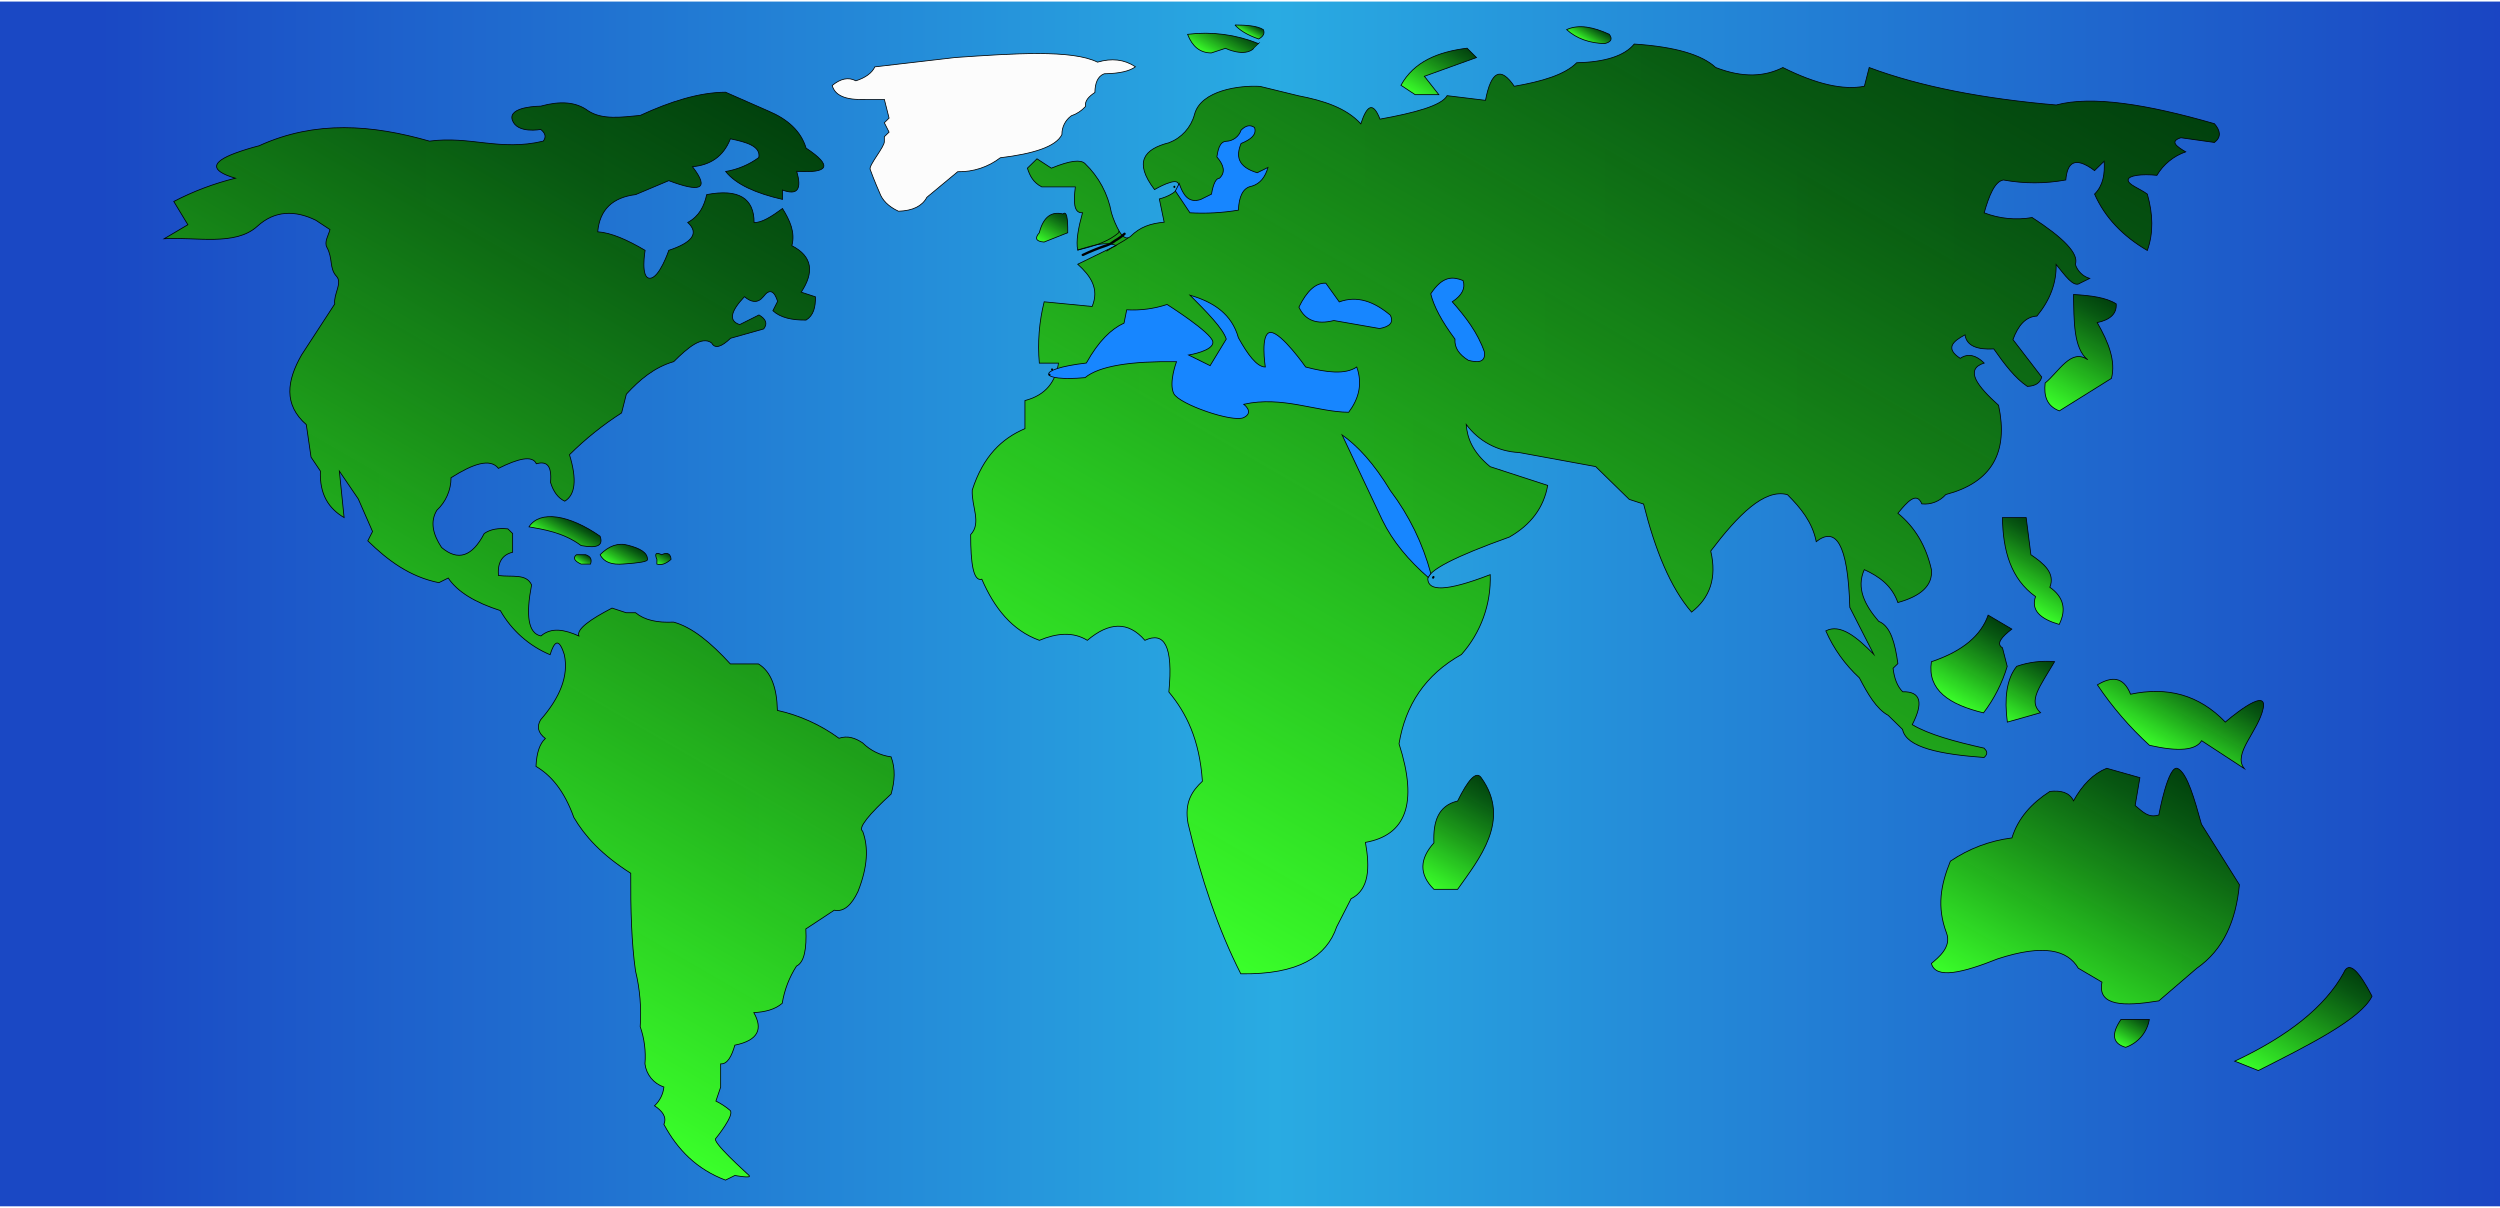
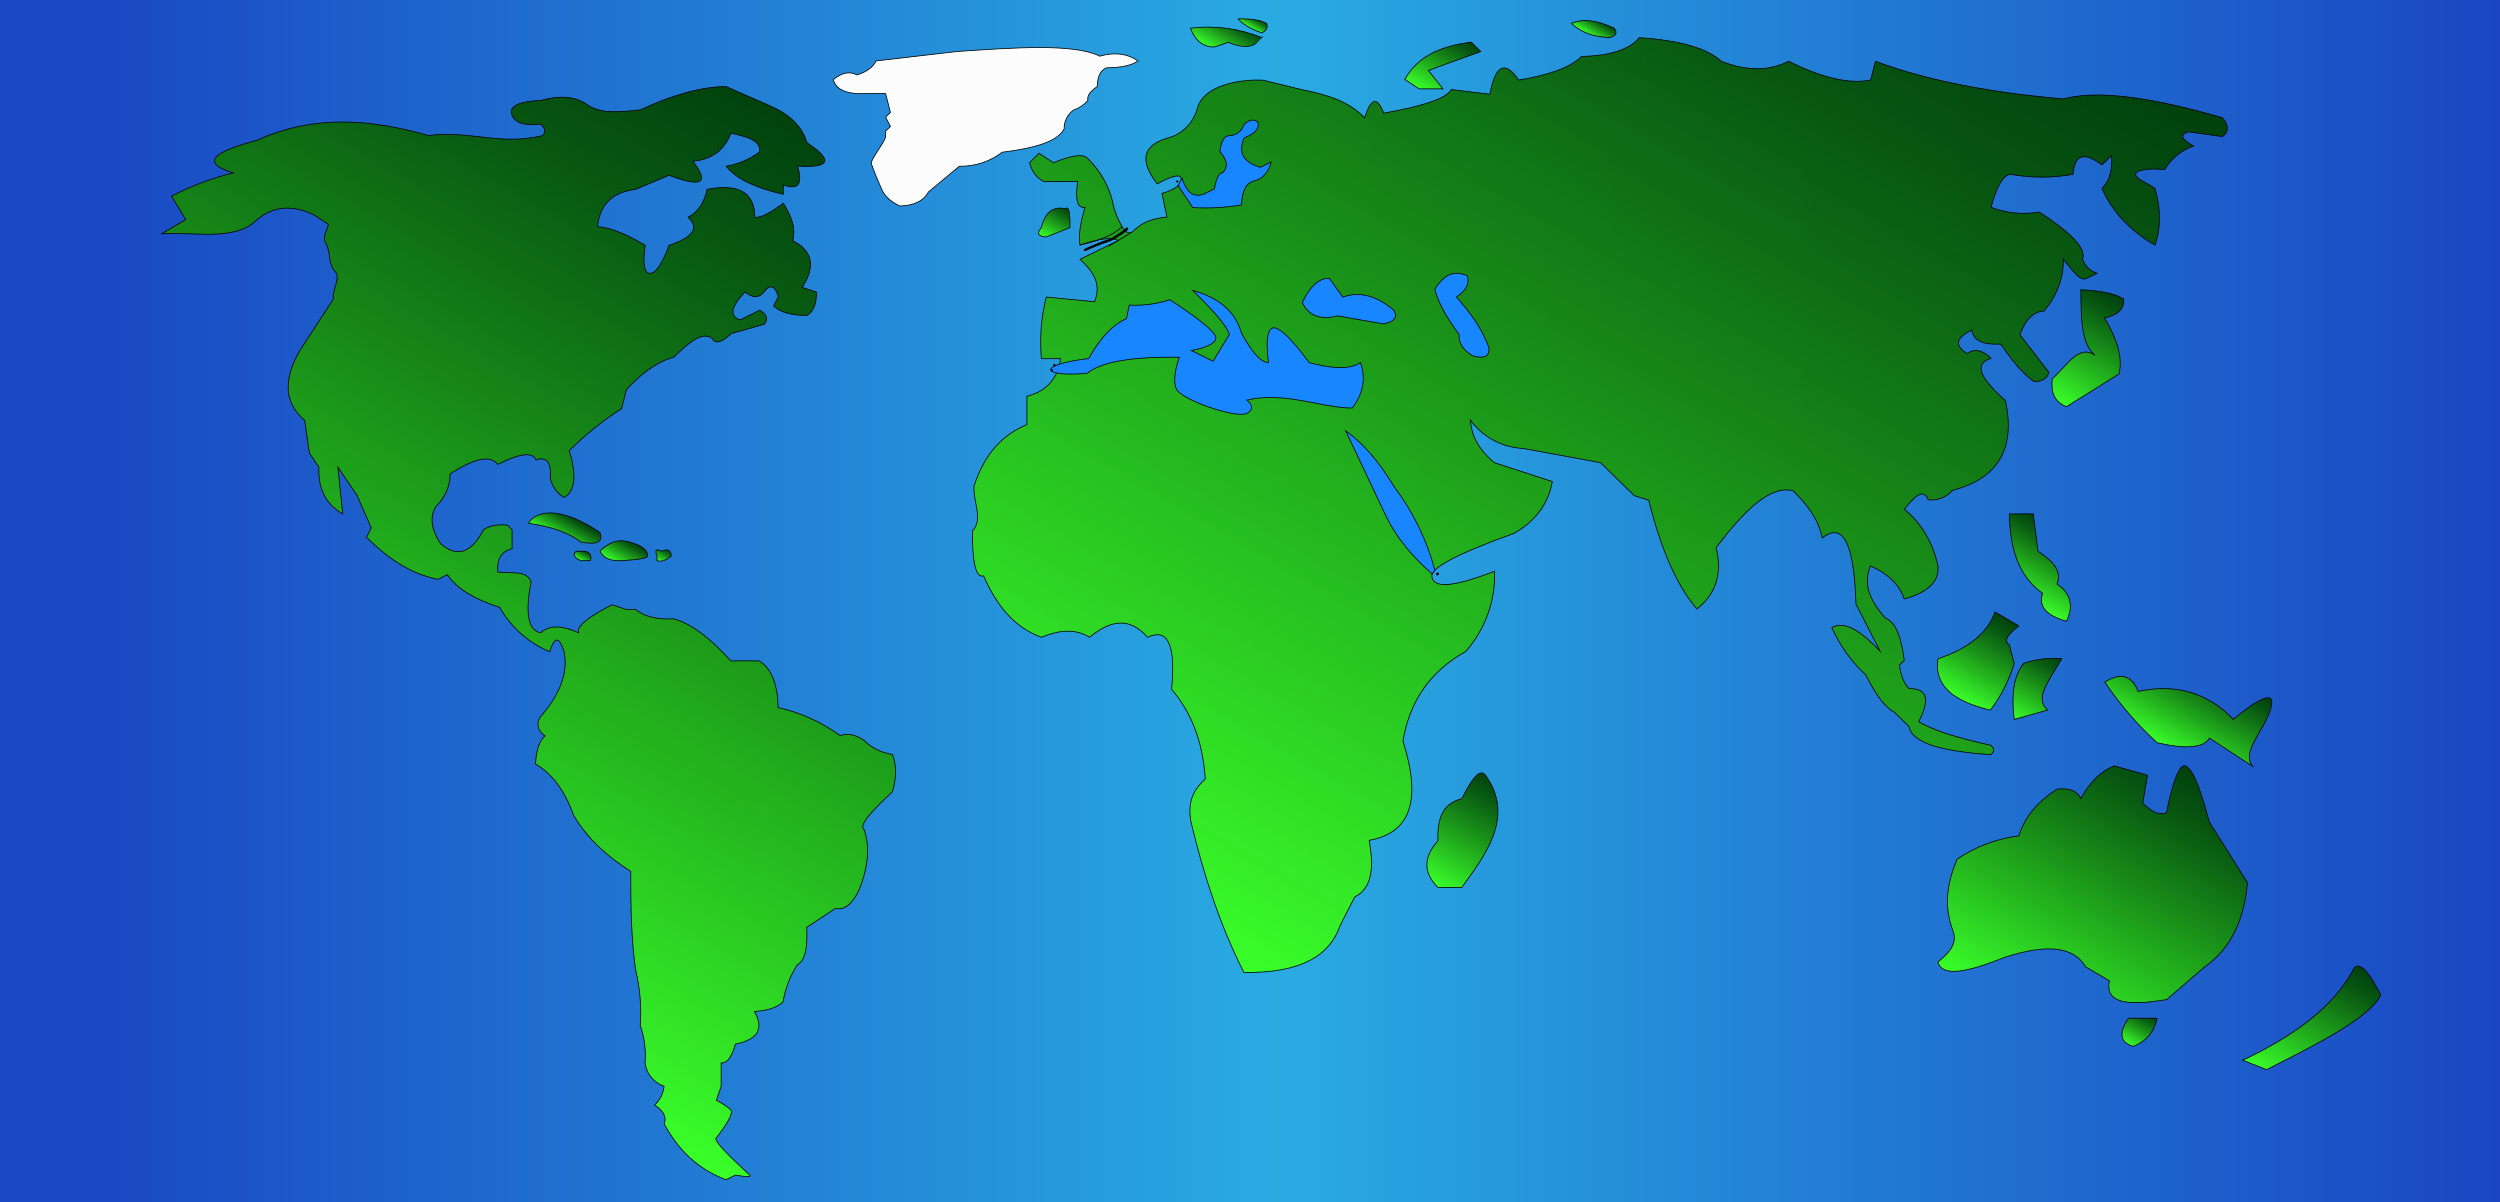
- <svg xmlns="http://www.w3.org/2000/svg" xmlns:xlink="http://www.w3.org/1999/xlink" id="Layer_1" data-name="Layer 1" width="801" height="387" viewBox="0 0 801 387">
+ <svg xmlns="http://www.w3.org/2000/svg" xmlns:xlink="http://www.w3.org/1999/xlink" id="Layer_1" data-name="Layer 1" width="797" height="383" viewBox="0 0 797 383">
  <defs>
-     <linearGradient id="linear-gradient" y1="193.5" x2="801" y2="193.5" gradientUnits="userSpaceOnUse">
+     <linearGradient id="linear-gradient" x1="-1" y1="191.5" x2="800" y2="191.5" gradientTransform="matrix(1, 0, 0, -1, 0, 383)" gradientUnits="userSpaceOnUse">
      <stop offset="0.04" stop-color="#1a48c4" />
      <stop offset="0.51" stop-color="#29abe2" />
      <stop offset="1" stop-color="#1a45c3" />
    </linearGradient>
-     <linearGradient id="linear-gradient-2" x1="100.69" y1="302.48" x2="252.78" y2="39.07" gradientUnits="userSpaceOnUse">
+     <linearGradient id="linear-gradient-2" x1="99.64" y1="82.42" x2="251.78" y2="345.91" gradientTransform="matrix(1, 0, 0, -1, 0, 383)" gradientUnits="userSpaceOnUse">
      <stop offset="0" stop-color="#3aff2a" />
      <stop offset="0.04" stop-color="#37f528" />
      <stop offset="0.52" stop-color="#1a9415" stop-opacity="0.98" />
      <stop offset="0.84" stop-color="#07570a" stop-opacity="0.96" />
      <stop offset="1" stop-color="#003f05" stop-opacity="0.96" />
    </linearGradient>
-     <linearGradient id="linear-gradient-3" x1="179.2" y1="174.41" x2="183.69" y2="166.64" xlink:href="#linear-gradient-2" />
-     <linearGradient id="linear-gradient-4" x1="197.89" y1="181.97" x2="202.23" y2="174.46" xlink:href="#linear-gradient-2" />
-     <linearGradient id="linear-gradient-5" x1="186.03" y1="180.68" x2="187.76" y2="177.67" xlink:href="#linear-gradient-2" />
-     <linearGradient id="linear-gradient-6" x1="211.07" y1="181.06" x2="213.39" y2="177.03" xlink:href="#linear-gradient-2" />
-     <linearGradient id="linear-gradient-7" x1="334.99" y1="78.4" x2="340.91" y2="68.14" xlink:href="#linear-gradient-2" />
-     <linearGradient id="linear-gradient-8" x1="458.07" y1="284.15" x2="477.45" y2="250.58" xlink:href="#linear-gradient-2" />
-     <linearGradient id="linear-gradient-9" x1="624.97" y1="224.36" x2="639.79" y2="198.68" xlink:href="#linear-gradient-2" />
-     <linearGradient id="linear-gradient-10" x1="646.85" y1="326.23" x2="694.23" y2="244.18" xlink:href="#linear-gradient-2" />
-     <linearGradient id="linear-gradient-11" x1="679.63" y1="335.03" x2="685.52" y2="324.82" xlink:href="#linear-gradient-2" />
-     <linearGradient id="linear-gradient-12" x1="727.98" y1="346.96" x2="750.29" y2="308.32" xlink:href="#linear-gradient-2" />
-     <linearGradient id="linear-gradient-13" x1="691.2" y1="240.25" x2="706.35" y2="214.01" xlink:href="#linear-gradient-2" />
-     <linearGradient id="linear-gradient-14" x1="643.66" y1="231.66" x2="655.84" y2="210.57" xlink:href="#linear-gradient-2" />
-     <linearGradient id="linear-gradient-15" x1="645.23" y1="192.43" x2="657.74" y2="170.76" xlink:href="#linear-gradient-2" />
-     <linearGradient id="linear-gradient-16" x1="657.41" y1="130.33" x2="676.85" y2="96.65" xlink:href="#linear-gradient-2" />
-     <linearGradient id="linear-gradient-17" x1="455.83" y1="31.76" x2="466.45" y2="13.36" xlink:href="#linear-gradient-2" />
-     <linearGradient id="linear-gradient-18" x1="507.79" y1="13.28" x2="510.74" y2="8.17" xlink:href="#linear-gradient-2" />
-     <linearGradient id="linear-gradient-19" x1="388.53" y1="18.41" x2="394.4" y2="8.25" xlink:href="#linear-gradient-2" />
-     <linearGradient id="linear-gradient-20" x1="399.49" y1="10.86" x2="401.41" y2="7.54" xlink:href="#linear-gradient-2" />
-     <linearGradient id="linear-gradient-21" x1="390.42" y1="307.88" x2="586.35" y2="-31.48" xlink:href="#linear-gradient-2" />
+     <linearGradient id="linear-gradient-3" x1="178.21" y1="210.59" x2="182.7" y2="218.35" xlink:href="#linear-gradient-2" />
+     <linearGradient id="linear-gradient-4" x1="196.88" y1="203.04" x2="201.22" y2="210.55" xlink:href="#linear-gradient-2" />
+     <linearGradient id="linear-gradient-5" x1="185.02" y1="204.32" x2="186.75" y2="207.33" xlink:href="#linear-gradient-2" />
+     <linearGradient id="linear-gradient-6" x1="210.06" y1="203.95" x2="212.38" y2="207.98" xlink:href="#linear-gradient-2" />
+     <linearGradient id="linear-gradient-7" x1="334.01" y1="306.59" x2="339.93" y2="316.85" xlink:href="#linear-gradient-2" />
+     <linearGradient id="linear-gradient-8" x1="457.07" y1="100.85" x2="476.45" y2="134.42" xlink:href="#linear-gradient-2" />
+     <linearGradient id="linear-gradient-9" x1="623.99" y1="160.63" x2="638.82" y2="186.33" xlink:href="#linear-gradient-2" />
+     <linearGradient id="linear-gradient-10" x1="645.86" y1="58.83" x2="693.21" y2="140.83" xlink:href="#linear-gradient-2" />
+     <linearGradient id="linear-gradient-11" x1="678.64" y1="49.97" x2="684.52" y2="60.17" xlink:href="#linear-gradient-2" />
+     <linearGradient id="linear-gradient-12" x1="727" y1="38.07" x2="749.29" y2="76.68" xlink:href="#linear-gradient-2" />
+     <linearGradient id="linear-gradient-13" x1="690.24" y1="144.73" x2="705.39" y2="170.97" xlink:href="#linear-gradient-2" />
+     <linearGradient id="linear-gradient-14" x1="642.68" y1="153.33" x2="654.85" y2="174.41" xlink:href="#linear-gradient-2" />
+     <linearGradient id="linear-gradient-15" x1="644.2" y1="192.56" x2="656.72" y2="214.24" xlink:href="#linear-gradient-2" />
+     <linearGradient id="linear-gradient-16" x1="656.42" y1="254.66" x2="675.86" y2="288.34" xlink:href="#linear-gradient-2" />
+     <linearGradient id="linear-gradient-17" x1="454.83" y1="353.24" x2="465.45" y2="371.64" xlink:href="#linear-gradient-2" />
+     <linearGradient id="linear-gradient-18" x1="506.79" y1="371.72" x2="509.74" y2="376.83" xlink:href="#linear-gradient-2" />
+     <linearGradient id="linear-gradient-19" x1="387.55" y1="366.58" x2="393.42" y2="376.74" xlink:href="#linear-gradient-2" />
+     <linearGradient id="linear-gradient-20" x1="398.49" y1="374.14" x2="400.41" y2="377.46" xlink:href="#linear-gradient-2" />
+     <linearGradient id="linear-gradient-21" x1="389.41" y1="77.11" x2="585.34" y2="416.47" xlink:href="#linear-gradient-2" />
  </defs>
-   <rect y="0.5" width="801" height="386" fill="url(#linear-gradient)" />
-   <path d="M174.05,45.22c-13.86,3.32-23.33-1.76-36.44,0C119.35,40,101.12,38.43,83,46.71a80,80,0,0,0-7.73,2.39c-7.39,2.79-8.33,5.48.14,8a89.22,89.22,0,0,0-19.73,7.45L60.19,72,52.6,76.49c10.17-.62,22.8,2.45,29.86-4,5.62-5.15,12.13-5.14,18.72-1.93l4.55,3c-.53,1.92-1.9,4-1,5.67,2,3.61.71,6.72,3.08,9.29,2,2.17-1,5.7-.56,8.87L96.63,113.71c-4.72,8.25-5.82,15.94,1.51,22.34l1.52,10.42,3,4.47c-.31,7.41,2.64,12,7.59,14.89l-1.52-14.89,6.07,8.93,4.56,10.42-1.52,3c6.36,6.21,13.37,11.5,22.77,13.4l3-1.49c2.95,4.43,8.64,7.86,16.7,10.43a33,33,0,0,0,15.94,14.14c1.33-4.22,2.77-5.71,4.56,0,1.46,6.81-1.43,13.77-7.59,20.85-1.25,2.1-.94,4.1,1.51,6-1.77,1.59-2.8,4.54-3,8.93,4.77,2.83,9,7.65,12.14,16.38,3.52,6,8.91,11.95,18.22,17.87-.07,11.54.25,22.33,1.52,31.27a58.28,58.28,0,0,1,1.51,17.87,28.8,28.8,0,0,1,1.52,11.91,9,9,0,0,0,6.07,7.44,9.56,9.56,0,0,1-3,6c2.5,1.69,4,3.58,3,5.95,4.35,8.14,10.58,14.43,19.74,17.87l3-1.49s5.62,1.06,4.56,0-12.28-11-10.63-11.91c0,0,6.07-7.45,4.56-8.93a21.92,21.92,0,0,0-4.56-3l1.52-4.47v-7.44c2.17.12,3.52-2.41,4.55-6,7.61-1.55,9-5.23,6.08-10.42,3.63-.21,6.81-1,9.1-3a31.2,31.2,0,0,1,4.56-11.91c2.51-1.19,3.31-5.56,3-11.91l9.1-6c3.13.65,5.57-1.72,7.59-5.95,3.19-8,3.4-14.25,1.52-19.36-1.61-1,2-5.37,9.11-11.91,1.2-4.14,1.42-8.14,0-11.91a15.92,15.92,0,0,1-9.11-4.47c-2.33-1.56-4.79-2.43-7.59-1.49a52.71,52.71,0,0,0-19.73-8.93c-.17-7.24-2-12.42-6.08-14.89H234c-6.18-6.76-12.28-11.84-18.22-13.4-5.08.25-9.25-.59-12.14-3h-3l-4.55-1.49c-6.94,3.6-11.42,6.75-10.63,8.93-4.5-2-8.74-2.9-12.14,0-4.15-.82-4.87-6.72-3-16.37-1.7-3.72-6.32-2.41-10.63-3-.31-4,1.08-6.62,4.56-7.45v-6l-1.52-1.49c-2.94-.29-5.55.06-7.59,1.49-3.86,7.42-8.41,8.94-13.66,4.47-2.77-4.2-3.74-8.22-1.52-11.92a14.22,14.22,0,0,0,4.55-10.42c6.95-4.42,12.55-6.38,15.18-3,6.2-3.08,10.87-4.33,12.15-1.49,3-.8,5.07.09,4.55,6,.93,3,2.42,5,4.56,6,3.32-2,4-6.76,1.51-14.89a101.46,101.46,0,0,1,16.7-13.4l1.52-6c4.25-4.6,8.92-8.6,15.18-10.42,4.56-4.52,9-8.29,12.14-6,1.06,2,3.15,1.31,6.08-1.49l10.62-3c1.34-1.74.64-3.21-1.52-4.47L237,104c-3.51-1.14-3.08-4.09,1.52-8.94,2.12,1.76,4.17,2.29,6.07,0,2-2.71,3.49-1.85,4.56,1.49l-1.52,3c2.41,2.25,6.13,3.05,10.63,3,2.42-1.46,3.07-4.2,3-7.45l-4.55-1.49c4.16-6.31,3.72-11.43-3-14.89,1.15-4.3-.66-8.15-3-11.91-3.41,2.5-6.69,4.64-9.1,4.47,0-7.71-4.89-10.9-15.18-8.93-.81,3.65-2.35,6.9-6.08,8.93,3.76,3.47,1.44,6.43-6.07,8.93,0,0-3,8.94-6.07,8.94s-1.52-8.94-1.52-8.94c-5.62-3.32-10.82-5.64-15.18-5.95.65-7.16,4.82-11,12.15-11.91l10.62-4.47c9.62,3.65,13.46,3.12,7.59-4.47,5.62-.51,9.89-3.15,12.15-8.93,5.16,1.06,9.77,2.37,9.1,6a25.16,25.16,0,0,1-10.62,4.47c3.31,4.16,9.74,7,18.21,8.94v-3c5,1.86,6.18-.45,4.56-6,10.24.65,11.67-1.69,3-7.44-1.62-5.41-5.86-9.27-12.15-11.91l-13.66-6c-8.36.06-17.58,2.92-27.33,7.44-6,.57-12.15,1.49-16.69-1.48-3.89-2.91-9-3.22-15.18-1.49,0,0-10.63,0-9.11,4.46s9.11,3,9.11,3C174.77,42.69,175.06,43.93,174.05,45.22Z" stroke="#000" stroke-miterlimit="10" stroke-width="0.25" fill="url(#linear-gradient-2)" />
-   <path d="M169.49,168.8c3.46-5.4,12.84-3.91,22.77,3q1.69,4.47-6.07,3C180.46,170.53,173.91,169.61,169.49,168.8Z" stroke="#000" stroke-miterlimit="10" stroke-width="0.25" fill="url(#linear-gradient-3)" />
-   <path d="M192.26,177.74c2.78-2.81,5.79-4,9.11-3,3.57.93,6.09,2.24,6.07,4.47.29.71-2.7,1.17-7.59,1.49-3.75.35-6.38-.54-7.59-3" stroke="#000" stroke-miterlimit="10" stroke-width="0.25" fill="url(#linear-gradient-4)" />
-   <path d="M184.67,177.74h3c1.7.58,2,1.64,1.52,3h-3q-3.28-1.5-1.52-3" stroke="#000" stroke-miterlimit="10" stroke-width="0.25" fill="url(#linear-gradient-5)" />
-   <path d="M210.48,179.23s-1.52-3,1.52-1.49c3-1.49,3,1.49,3,1.49-1.6,1.38-3.12,2-4.55,1.49Z" stroke="#000" stroke-miterlimit="10" stroke-width="0.25" fill="url(#linear-gradient-6)" />
-   <path d="M363.8,21.4c-3.59-2.42-7.67-2.81-12.15-1.49-8.26-4.08-26.92-2.77-45.54-1.49l-25.8,3c-1,2.06-3.09,3.5-6.08,4.47-2.46-1.31-5-.63-7.59,1.49.81,3.06,4,4.77,10.63,4.46h6.07l1.52,6-1.52,1.49,1.52,3-1.52,1.48v1.49c.19,1.59-5,7.62-4.55,8.94,1.28,3.58,3,7.44,3,7.44.86,2.4,2.75,4.44,6.08,6,4.53-.15,7.6-1.61,9.1-4.47l9.87-8.19a21.65,21.65,0,0,0,13.66-4.47c10.5-1.27,17.84-3.52,19.74-7.44a7.26,7.26,0,0,1,3-6,10.8,10.8,0,0,0,4.56-3c-.3-1.82,1.09-3.22,3-4.47.06-3,.88-5.22,3-6C358.82,23.56,362,22.75,363.8,21.4Z" fill="#fcfcfc" stroke="#000" stroke-miterlimit="10" stroke-width="0.25" />
-   <path d="M340.58,68.56c-3.51-.85-6.21.66-7.59,6-1.44,1.68-1.24,2.78,1.52,3l7.59-3C342.17,69.74,341.72,67.5,340.58,68.56Z" stroke="#000" stroke-miterlimit="10" stroke-width="0.25" fill="url(#linear-gradient-7)" />
-   <path d="M474.61,249.21c9.69,13.53-.75,26.06-7.59,35.73h-7.59c-4.86-4.81-4.58-9.78,0-14.89-.3-6.77,1.36-11.95,7.59-13.4C470.27,250.05,472.94,246.76,474.61,249.21Z" stroke="#000" stroke-miterlimit="10" stroke-width="0.25" fill="url(#linear-gradient-8)" />
-   <path d="M637,197.09l7.59,4.47c-3.2,2.49-5.18,4.69-3,6l1.52,5.95a46.67,46.67,0,0,1-7.59,14.89c-11-2.64-18.06-7.32-16.7-16.38C629.11,208.56,634.77,203.45,637,197.09Z" stroke="#000" stroke-miterlimit="10" stroke-width="0.25" fill="url(#linear-gradient-9)" />
-   <path d="M691.69,261.12s3-16.38,6.07-14.89,5.4,10,7.59,17.87l12.15,19.35c-1.08,11.4-5,20.78-13.67,26.8l-12.14,10.43c-11.17,1.83-19.78,1.74-18.22-6l-7.59-4.47c-3.46-5.89-11.13-7.78-25.8-3-11.05,4.41-19.9,6.65-21.26,1.48,2.13-1.83,6.57-5.19,4.84-9.77-3.15-8.37-1.86-15.34,1.24-23a45.06,45.06,0,0,1,19.73-7.45c1.91-6.24,6.19-11.07,12.14-14.89,3.42-.38,6.22.2,7.59,3,2.85-5.16,6.36-8.71,10.63-10.42l10.63,3-1.52,8.93C686.63,260.16,688.33,262.16,691.69,261.12Z" stroke="#000" stroke-miterlimit="10" stroke-width="0.25" fill="url(#linear-gradient-10)" />
-   <path d="M679.55,326.63h9.1a11.5,11.5,0,0,1-7.59,8.94Q674.75,333.74,679.55,326.63Z" stroke="#000" stroke-miterlimit="10" stroke-width="0.25" fill="url(#linear-gradient-11)" />
-   <path d="M750.89,311.74c1.69-4.11,4.92-.67,9.11,7.45-3.57,7.32-20.13,15.58-36.43,23.82L716,340C733,332,744.88,322.68,750.89,311.74Z" stroke="#000" stroke-miterlimit="10" stroke-width="0.25" fill="url(#linear-gradient-12)" />
-   <path d="M672,219.43c4.47-2.67,8.31-2.86,10.63,3,11.67-2.48,21.91.1,30.36,8.93,0,0,13.66-11.91,12.15-4.47s-9.92,14.52-6.08,19.36l-13.66-8.93c-1.84,3.06-7.31,3.62-16.7,1.48A106.64,106.64,0,0,1,672,219.43Z" stroke="#000" stroke-miterlimit="10" stroke-width="0.25" fill="url(#linear-gradient-13)" />
-   <path d="M658.29,212a28.74,28.74,0,0,0-12.14,1.49c-3.26,4.08-4,10.23-3,17.87l10.63-3C649.69,224.56,653.5,220.16,658.29,212Z" stroke="#000" stroke-miterlimit="10" stroke-width="0.25" fill="url(#linear-gradient-14)" />
-   <path d="M641.59,165.83h7.59l1.52,11.91c4.25,2.87,7.84,5.92,6.07,10.42q6.59,4.64,3,11.91c-6-1.74-9.12-4.51-7.59-8.93C644.36,185.55,641.72,176.52,641.59,165.83Z" stroke="#000" stroke-miterlimit="10" stroke-width="0.25" fill="url(#linear-gradient-15)" />
-   <path d="M664.36,94.36c5.42.31,10.44.93,13.67,3q.33,4.62-6.08,6c3.61,6.27,6,12.36,4.56,17.87l-16.7,10.42c-4.09-1.58-5-4.86-4.55-8.93,4.41-3.6,8.31-11.25,13.66-7.45C664.33,111.65,664.51,102.82,664.36,94.36Z" stroke="#000" stroke-miterlimit="10" stroke-width="0.25" fill="url(#linear-gradient-16)" />
-   <path d="M470.06,15.44l3,3-16.69,6L461,30.33h-7.59l-4.55-3C453,19.75,460.77,16.6,470.06,15.44Z" stroke="#000" stroke-miterlimit="10" stroke-width="0.25" fill="url(#linear-gradient-17)" />
-   <path d="M501.94,9.49c3.88-1.79,8.57-.84,13.66,1.49,1.22,1.6.5,2.52-1.52,3C509.25,13.8,505.15,12.39,501.94,9.49Z" stroke="#000" stroke-miterlimit="10" stroke-width="0.25" fill="url(#linear-gradient-18)" />
-   <path d="M380.5,11a45.38,45.38,0,0,1,22.77,3s1.51-1.49-1.52,1.48-9.11,0-9.11,0l-4.55,1.49Q382.77,16.93,380.5,11Z" stroke="#000" stroke-miterlimit="10" stroke-width="0.25" fill="url(#linear-gradient-19)" />
-   <path d="M395.68,8c3.57.05,7,.2,9.1,1.49.51,1.16.05,2.16-1.51,3-3.9-1.36-6.12-2.88-7.59-4.47" stroke="#000" stroke-miterlimit="10" stroke-width="0.25" fill="url(#linear-gradient-20)" />
+   <rect x="-1" y="-1.5" width="801" height="386" fill="url(#linear-gradient)" />
+   <path d="M173.05,43.22c-13.86,3.32-23.33-1.76-36.44,0C118.35,38,100.12,36.43,82,44.71a79.41,79.41,0,0,0-7.73,2.39c-7.39,2.79-8.33,5.48.14,8a89.21,89.21,0,0,0-19.73,7.45L59.19,70,51.6,74.49c10.17-.62,22.8,2.45,29.86-4,5.62-5.15,12.13-5.14,18.72-1.93l4.55,3c-.53,1.92-1.9,4-1,5.67,2,3.61.71,6.72,3.08,9.29,2,2.17-1,5.7-.56,8.87L95.63,111.71c-4.72,8.25-5.82,15.94,1.51,22.34l1.52,10.42,3,4.47c-.31,7.41,2.64,12,7.59,14.89l-1.52-14.89,6.07,8.93,4.56,10.42-1.52,3c6.36,6.21,13.37,11.5,22.77,13.4l3-1.49c2.95,4.43,8.64,7.86,16.7,10.43a33,33,0,0,0,15.94,14.14c1.33-4.22,2.77-5.71,4.56,0,1.46,6.81-1.43,13.77-7.59,20.85-1.25,2.1-.94,4.1,1.51,6-1.77,1.59-2.8,4.54-3,8.93,4.77,2.83,9,7.65,12.14,16.38,3.52,6,8.91,11.95,18.22,17.87-.07,11.54.25,22.33,1.52,31.27a58.39,58.39,0,0,1,1.51,17.87,28.7,28.7,0,0,1,1.52,11.91,9,9,0,0,0,6.07,7.44,9.54,9.54,0,0,1-3,6c2.5,1.69,4,3.58,3,5.95,4.35,8.14,10.58,14.43,19.74,17.87l3-1.49s5.62,1.06,4.56,0-12.28-11-10.63-11.91c0,0,6.07-7.45,4.56-8.93a21.92,21.92,0,0,0-4.56-3l1.52-4.47v-7.44c2.17.12,3.52-2.41,4.55-6,7.61-1.55,9-5.23,6.08-10.42,3.63-.21,6.81-1,9.1-3a31.19,31.19,0,0,1,4.56-11.91c2.51-1.19,3.31-5.56,3-11.91l9.1-6c3.13.65,5.57-1.72,7.59-5.95,3.19-8,3.4-14.25,1.52-19.36-1.61-1,2-5.37,9.11-11.91,1.2-4.14,1.42-8.14,0-11.91A16,16,0,0,1,275.4,236c-2.33-1.56-4.79-2.43-7.59-1.49a52.77,52.77,0,0,0-19.73-8.93c-.17-7.24-2-12.42-6.08-14.89h-9c-6.18-6.76-12.28-11.84-18.22-13.4-5.08.25-9.25-.59-12.14-3h-3l-4.55-1.49c-6.94,3.6-11.42,6.75-10.63,8.93-4.5-2-8.74-2.9-12.14,0-4.15-.82-4.87-6.72-3-16.37-1.7-3.72-6.32-2.41-10.63-3-.31-4,1.08-6.62,4.56-7.45v-6l-1.52-1.49c-2.94-.29-5.55.06-7.59,1.49-3.86,7.42-8.41,8.94-13.66,4.47-2.77-4.2-3.74-8.22-1.52-11.92a14.22,14.22,0,0,0,4.55-10.42c7-4.42,12.55-6.38,15.18-3,6.2-3.08,10.87-4.33,12.15-1.49,3-.8,5.07.09,4.55,6,.93,3,2.42,5,4.56,6,3.32-2,4-6.76,1.51-14.89a102.1,102.1,0,0,1,16.7-13.4l1.52-6c4.25-4.6,8.92-8.6,15.18-10.42,4.56-4.52,9-8.29,12.14-6,1.06,2,3.15,1.31,6.08-1.49l10.62-3c1.34-1.74.64-3.21-1.52-4.47L236,102c-3.51-1.14-3.08-4.09,1.52-8.94,2.12,1.76,4.17,2.29,6.07,0,2-2.71,3.49-1.85,4.56,1.49l-1.52,3c2.41,2.25,6.13,3,10.63,3,2.42-1.46,3.07-4.2,3-7.45l-4.55-1.49c4.16-6.31,3.72-11.43-3-14.89,1.15-4.3-.66-8.15-3-11.91-3.41,2.5-6.69,4.64-9.1,4.47,0-7.71-4.89-10.9-15.18-8.93-.81,3.65-2.35,6.9-6.08,8.93,3.76,3.47,1.44,6.43-6.07,8.93,0,0-3,8.94-6.07,8.94s-1.52-8.94-1.52-8.94c-5.62-3.32-10.82-5.64-15.18-5.95.65-7.16,4.82-11,12.15-11.91l10.62-4.47c9.62,3.65,13.46,3.12,7.59-4.47,5.62-.51,9.89-3.15,12.15-8.93,5.16,1.06,9.77,2.37,9.1,6A25.21,25.21,0,0,1,231.5,53c3.31,4.16,9.74,7,18.21,8.94v-3c5,1.86,6.18-.45,4.56-6,10.24.65,11.67-1.69,3-7.44-1.62-5.41-5.86-9.27-12.15-11.91l-13.66-6c-8.36.06-17.58,2.92-27.33,7.44-6,.57-12.15,1.49-16.69-1.48-3.89-2.91-9-3.22-15.18-1.49,0,0-10.63,0-9.11,4.46s9.11,3,9.11,3C173.77,40.69,174.06,41.93,173.05,43.22Z" stroke="#000" stroke-miterlimit="10" stroke-width="0.25" fill="url(#linear-gradient-2)" />
+   <path d="M168.49,166.8c3.46-5.4,12.84-3.91,22.77,3q1.69,4.47-6.07,3C179.46,168.53,172.91,167.61,168.49,166.8Z" stroke="#000" stroke-miterlimit="10" stroke-width="0.25" fill="url(#linear-gradient-3)" />
+   <path d="M191.26,175.74c2.78-2.81,5.79-4,9.11-3,3.57.93,6.09,2.24,6.07,4.47.29.71-2.7,1.17-7.59,1.49-3.75.35-6.38-.54-7.59-3" stroke="#000" stroke-miterlimit="10" stroke-width="0.25" fill="url(#linear-gradient-4)" />
+   <path d="M183.67,175.74h3c1.7.58,2,1.64,1.52,3h-3c-2.19-1-2.69-2-1.52-3" stroke="#000" stroke-miterlimit="10" stroke-width="0.25" fill="url(#linear-gradient-5)" />
+   <path d="M209.48,177.23s-1.52-3,1.52-1.49c3-1.49,3,1.49,3,1.49-1.6,1.38-3.12,2-4.55,1.49Z" stroke="#000" stroke-miterlimit="10" stroke-width="0.25" fill="url(#linear-gradient-6)" />
+   <path d="M362.8,19.4c-3.59-2.42-7.67-2.81-12.15-1.49-8.26-4.08-26.92-2.77-45.54-1.49l-25.8,3c-1,2.06-3.09,3.5-6.08,4.47-2.46-1.31-5-.63-7.59,1.49.81,3.06,4,4.77,10.63,4.46h6.07l1.52,6-1.52,1.49,1.52,3-1.52,1.48V43.3c.19,1.59-5,7.62-4.55,8.94,1.28,3.58,3,7.44,3,7.44.86,2.4,2.75,4.44,6.08,6,4.53-.15,7.6-1.61,9.1-4.47L305.84,53a21.65,21.65,0,0,0,13.66-4.47c10.5-1.27,17.84-3.52,19.74-7.44a7.26,7.26,0,0,1,3-6,10.83,10.83,0,0,0,4.56-3c-.3-1.82,1.09-3.22,3-4.47.06-3,.88-5.22,3-6C357.82,21.56,361,20.75,362.8,19.4Z" fill="#fcfcfc" stroke="#000" stroke-miterlimit="10" stroke-width="0.25" />
+   <path d="M339.58,66.56c-3.51-.85-6.21.66-7.59,6-1.44,1.68-1.24,2.78,1.52,3l7.59-3C341.17,67.74,340.72,65.5,339.58,66.56Z" stroke="#000" stroke-miterlimit="10" stroke-width="0.25" fill="url(#linear-gradient-7)" />
+   <path d="M473.61,247.21c9.69,13.53-.75,26.06-7.59,35.73h-7.59c-4.86-4.81-4.58-9.78,0-14.89-.3-6.77,1.36-11.95,7.59-13.4C469.27,248.05,471.94,244.76,473.61,247.21Z" stroke="#000" stroke-miterlimit="10" stroke-width="0.25" fill="url(#linear-gradient-8)" />
+   <path d="M636,195.09l7.59,4.47c-3.2,2.49-5.18,4.69-3,6l1.52,5.95a46.54,46.54,0,0,1-7.59,14.89c-11-2.64-18.06-7.32-16.7-16.38C628.11,206.56,633.77,201.45,636,195.09Z" stroke="#000" stroke-miterlimit="10" stroke-width="0.25" fill="url(#linear-gradient-9)" />
+   <path d="M690.69,259.12s3-16.38,6.07-14.89,5.4,10,7.59,17.87l12.15,19.35c-1.08,11.4-5,20.78-13.67,26.8l-12.14,10.43c-11.17,1.83-19.78,1.74-18.22-6l-7.59-4.47c-3.46-5.89-11.13-7.78-25.8-3-11.05,4.41-19.9,6.65-21.26,1.48,2.13-1.83,6.57-5.19,4.84-9.77-3.15-8.37-1.86-15.34,1.24-23a45.07,45.07,0,0,1,19.73-7.45c1.91-6.24,6.19-11.07,12.14-14.89,3.42-.38,6.22.2,7.59,3,2.85-5.16,6.36-8.71,10.63-10.42l10.63,3-1.52,8.93C685.63,258.16,687.33,260.16,690.69,259.12Z" stroke="#000" stroke-miterlimit="10" stroke-width="0.25" fill="url(#linear-gradient-10)" />
+   <path d="M678.55,324.63h9.1a11.52,11.52,0,0,1-7.59,8.94Q673.75,331.74,678.55,324.63Z" stroke="#000" stroke-miterlimit="10" stroke-width="0.25" fill="url(#linear-gradient-11)" />
+   <path d="M749.89,309.74c1.69-4.11,4.92-.67,9.11,7.45-3.57,7.32-20.13,15.58-36.43,23.82L715,338C732,330,743.88,320.68,749.89,309.74Z" stroke="#000" stroke-miterlimit="10" stroke-width="0.25" fill="url(#linear-gradient-12)" />
+   <path d="M671,217.43c4.47-2.67,8.31-2.86,10.63,3,11.67-2.48,21.91.1,30.36,8.93,0,0,13.66-11.91,12.15-4.47s-9.92,14.52-6.08,19.36l-13.66-8.93c-1.84,3.06-7.31,3.62-16.7,1.48A106.8,106.8,0,0,1,671,217.43Z" stroke="#000" stroke-miterlimit="10" stroke-width="0.25" fill="url(#linear-gradient-13)" />
+   <path d="M657.29,210a28.76,28.76,0,0,0-12.14,1.49c-3.26,4.08-4,10.23-3,17.87l10.63-3C648.69,222.56,652.5,218.16,657.29,210Z" stroke="#000" stroke-miterlimit="10" stroke-width="0.25" fill="url(#linear-gradient-14)" />
+   <path d="M640.59,163.83h7.59l1.52,11.91c4.25,2.87,7.84,5.92,6.07,10.42q6.59,4.64,3,11.91c-6-1.74-9.12-4.51-7.59-8.93C643.36,183.55,640.72,174.52,640.59,163.83Z" stroke="#000" stroke-miterlimit="10" stroke-width="0.25" fill="url(#linear-gradient-15)" />
+   <path d="M663.36,92.36c5.42.31,10.44.93,13.67,3q.33,4.62-6.08,6c3.61,6.27,6,12.36,4.56,17.87l-16.7,10.42c-4.09-1.58-5-4.86-4.55-8.93,4.41-3.6,8.31-11.25,13.66-7.45C663.33,109.65,663.51,100.82,663.36,92.36Z" stroke="#000" stroke-miterlimit="10" stroke-width="0.25" fill="url(#linear-gradient-16)" />
+   <path d="M469.06,13.44l3,3-16.69,6L460,28.33h-7.59l-4.55-3C452,17.75,459.77,14.6,469.06,13.44Z" stroke="#000" stroke-miterlimit="10" stroke-width="0.25" fill="url(#linear-gradient-17)" />
+   <path d="M500.94,7.49c3.88-1.79,8.57-.84,13.66,1.49,1.22,1.6.5,2.52-1.52,3C508.25,11.8,504.15,10.39,500.94,7.49Z" stroke="#000" stroke-miterlimit="10" stroke-width="0.25" fill="url(#linear-gradient-18)" />
+   <path d="M379.5,9a45.33,45.33,0,0,1,22.77,3s1.51-1.49-1.52,1.48-9.11,0-9.11,0L387.09,15Q381.77,14.93,379.5,9Z" stroke="#000" stroke-miterlimit="10" stroke-width="0.25" fill="url(#linear-gradient-19)" />
+   <path d="M394.68,6c3.57,0,7,.2,9.1,1.49.51,1.16.05,2.16-1.51,3-3.9-1.36-6.12-2.88-7.59-4.47" stroke="#000" stroke-miterlimit="10" stroke-width="0.25" fill="url(#linear-gradient-20)" />
  <g>
-     <path d="M347.61,52.38c-1.34-1.25-4.53-1.06-10.75,1.5l-4.61-3-3.07,3c.76,2.42,1.89,4.64,4.61,6h10.75c-.57,4.62-.62,8.5,2.3,8.28-1.35,4.86-2.15,9.17-1.53,12,1.24-.43,2.47-.82,3.66-1.15,3.37-.94,6.42-1.33,8.63-.35l-12.29,6c4.08,3.71,7,7.8,4.61,13.54l-15.37-1.5A59.38,59.38,0,0,0,333,116.34h6.14c-.91,5.86-3.94,10.25-10.75,12v9C321,140.48,315,146.17,311.51,157c-.3,5.22,3.07,10.53-.51,14.29,0,9.18.85,15.1,3.58,14.3,4,9.22,9.66,16.4,18.44,19.57,5.56-2.32,10.78-2.82,15.36,0,6.84-5.76,13-6.29,18.44,0,6.12-2.86,9.14,1.59,7.68,16.55,5.51,6.63,9.82,15.08,10.75,28.6-3.26,3.07-5.84,6.72-4.6,13.54,4.16,17.57,9.61,33.8,16.9,48.16,18.4.28,27.49-5.48,30.72-15.05l4.61-9c5.84-2.94,6.05-9.91,4.61-18.06,12.77-2.28,17-12.2,10.76-31.6,2.05-12.4,8.41-22.12,20-28.6a36.72,36.72,0,0,0,9.22-25.58c-14.55,5.62-19.72,5.16-20,1.5-.08-2.81,8.81-7.36,26.12-13.54q10.41-5.92,12.29-16.56l-18.43-6c-5.61-4.62-7.34-9.11-7.68-13.54a22.23,22.23,0,0,0,16.9,9l24.58,4.51L522,160l4.61,1.5c3.69,14.72,8.58,26.76,15.37,34.62,5.82-4.53,8.18-10.89,6.14-19.57,8.72-11.49,17.16-20.08,24.58-18.06,4.23,4.24,8,8.81,9.22,15.05,6.12-4.78,10.15.17,10.76,21.07l7.68,15.05c-5.47-5.61-10.8-9.93-15.37-7.52a45.07,45.07,0,0,0,10.76,15.05c2.69,5.18,5.5,10,9.22,12l4.61,4.51c1.15,5.86,12.29,8,26.11,9,1.45-1.26.84-2.15,0-3-9.23-2.06-17.69-4.35-23-7.52,3.52-6.85,2.91-10.67-3.07-10.54-1.74-1.72-2.69-4.31-3.08-7.52l1.54-1.51c-.89-6.39-2.26-12-6.15-13.54-4.47-5.22-7.25-10.61-4.61-16.56,4.72,2.17,8.82,5.06,10.76,10.54,7.27-2,11.22-5.39,10.75-10.54-1.71-7.57-5.26-13.62-10.75-18.06,3-3.65,6-7.09,7.68-3a9,9,0,0,0,7.68-3c14.66-3.83,20.16-13.45,16.9-28.59-6.8-6.15-11-11.49-4.61-13.55-2.59-2.54-5.15-3.2-7.68-1.5-4.9-3.21-2.36-5.45,1.54-7.53.5,3.57,3.92,4.8,9.22,4.52,3.43,4.9,6.82,9.37,10.75,12,2.86-.12,4.16-1.28,4.61-3l-9.22-12c1.67-4.54,4.1-7.35,7.68-7.53,4.29-5.2,6.29-10.73,6.15-16.55,2.73,3.33,5.58,7.6,7.68,6l3.07-1.51a6.94,6.94,0,0,1-4.6-4.51c1.27-3.41-3.91-8.59-13.83-15a29,29,0,0,1-15.37-1.51c1.56-5.45,3.33-10,6.15-10.53a54.94,54.94,0,0,0,20,0c.48-5.42,2.73-7.83,9.22-3l3.07-3c.25,4-.27,7.73-3.07,10.53,3.3,7.46,9,13.45,16.9,18.06,2-5.57,1.84-11.63,0-18.06-2.54-1.86-6.14-3-6.14-4.51s4.55-2,9.21-1.51a17.41,17.41,0,0,1,9.22-7.52c-2.87-1.7-5.26-3.35-1.53-4.52l10.75,1.51c2.31-1.78,1.87-3.83,0-6-21.48-6.21-39.34-9.09-50.7-6-23.16-2-43.47-5.85-59.92-12l-1.54,6c-6.72,1.3-15.38-.63-26.11-6-5.66,2.82-12.48,3.48-21.51,0-4.37-4.06-12.85-6.65-26.12-7.53-3.14,3.8-9.33,5.78-18.44,6-3.76,3.81-11.12,6-20,7.53-4.28-6.3-7.39-5.05-9.22,4.51l-12.29-1.5c-1.77,3.22-10.48,5.52-21.51,7.52-2.37-6.09-4.34-4-6.14,1.51-4.71-5.16-12-7.45-20-9l-12.29-3c-6.42-.4-19,1.23-21,9a13.39,13.39,0,0,1-8.2,9.06c-7.89,2-11.38,6.11-4.61,15,0,0,7.68-4.52,7.68-1.51s-6.14,4.52-6.14,4.52L373,71.19c-4.39.41-7.68,1.51-10.75,4.52-1.24,1.21-2.48.22-3.52-1.39a28.91,28.91,0,0,1-2.63-6.14A29,29,0,0,0,347.61,52.38Z" stroke="#000" stroke-miterlimit="10" stroke-width="0.25" fill="url(#linear-gradient-21)" />
-     <path d="M397.64,41.71c1.46-1.49,2.9-1.86,4.31-.85.78,2.27-1.17,3.85-4.31,5.11-1.64,4-1.19,7.45,5.17,9.38l3.45-1.7c-.88,3.1-2.51,5.21-5.17,6-2.83.47-4.12,3.25-4.31,7.68a69.48,69.48,0,0,1-15.52.85l-4.68-7,1.23-2.39c1.25,3.61,2.94,6.43,6.9,5.12l3.45-1.71c.57-3.31,1.42-5.08,2.58-5.11,2.08-2,1.26-4.32-.86-6.82.31-1.77.72-4.9,3-5A5.22,5.22,0,0,0,397.64,41.71Z" fill="#1786ff" stroke="#000" stroke-miterlimit="10" stroke-width="0.25" />
-     <path d="M348.07,116.31c3.9-7,7.94-10.9,12.07-12.79l.86-4.26a34.62,34.62,0,0,0,12.93-1.71s14.23,9,14.66,11.94-7.76,4.26-7.76,4.26l6.89,3.41,5.18-8.52c-1.06-3.42-6.29-8.72-11.64-14.07,7.52,2.19,13.39,6,15.52,13.64,3,5.39,5.9,9.36,8.62,9.38,0,0-1.73-11.08,1.72-11.08s11.21,11.08,11.21,11.08c6.65,1.75,12.63,2.51,16.38,0,1.94,5.52.59,10.23-2.59,14.5-10.18-.07-21.25-5.35-33.62-2.56,0,0,3.45,2.56,0,4.26s-20.69-4.26-22.41-7.67.86-10.23.86-10.23c-14.68-.22-24.75,1.37-29.31,5.11C333,122.34,331.06,118.31,348.07,116.31Z" fill="#1786ff" stroke="#000" stroke-miterlimit="10" stroke-width="0.25" />
-     <path d="M416.17,98.41c2.58-5.28,5.45-7.83,8.62-7.68l4.31,6c5.77-2.13,11.18-.1,16.38,4.27,1.15,2.32-.2,3.66-3.45,4.26l-14.65-2.56C422,104.05,418.21,102.78,416.17,98.41Z" fill="#1786ff" stroke="#000" stroke-miterlimit="10" stroke-width="0.25" />
-     <path d="M458.41,94.14c3.88-5.9,7.16-5.51,10.35-4.26.85,2.46-.32,4.73-3.45,6.82,4.22,4.81,8.16,9.84,10.35,16.2.26,3.22-2.07,3.36-5.18,2.56-2.93-1.82-4.52-4-4.31-6.82C461.88,102.88,459.37,98.09,458.41,94.14Z" fill="#1786ff" stroke="#000" stroke-miterlimit="10" stroke-width="0.25" />
-     <path d="M457.58,185c-6.23-5.46-11.34-11.47-14.68-18.35L430,139.33c5,3.57,10.11,9,15.51,17.91a77.2,77.2,0,0,1,12.93,26.52Z" fill="#1786ff" stroke="#000" stroke-miterlimit="10" stroke-width="0.25" />
+     <path d="M346.61,50.38c-1.34-1.25-4.53-1.06-10.75,1.5l-4.61-3-3.07,3c.76,2.42,1.89,4.64,4.61,6h10.75c-.57,4.62-.62,8.5,2.3,8.28-1.35,4.86-2.15,9.17-1.53,12,1.24-.43,2.47-.82,3.66-1.15,3.37-.94,6.42-1.33,8.63-.35l-12.29,6c4.08,3.71,7,7.8,4.61,13.54l-15.37-1.5A59.29,59.29,0,0,0,332,114.34h6.14c-.91,5.86-3.94,10.25-10.75,12v9C320,138.48,314,144.17,310.51,155c-.3,5.22,3.07,10.53-.51,14.29,0,9.18.85,15.1,3.58,14.3,4,9.22,9.66,16.4,18.44,19.57,5.56-2.32,10.78-2.82,15.36,0,6.84-5.76,13-6.29,18.44,0,6.12-2.86,9.14,1.59,7.68,16.55,5.51,6.63,9.82,15.08,10.75,28.6-3.26,3.07-5.84,6.72-4.6,13.54,4.16,17.57,9.61,33.8,16.9,48.16,18.4.28,27.49-5.48,30.72-15.05l4.61-9c5.84-2.94,6.05-9.91,4.61-18.06,12.77-2.28,17-12.2,10.76-31.6,2.05-12.4,8.41-22.12,20-28.6a36.75,36.75,0,0,0,9.22-25.58c-14.55,5.62-19.72,5.16-20,1.5-.08-2.81,8.81-7.36,26.12-13.54q10.41-5.93,12.29-16.56l-18.43-6c-5.61-4.62-7.34-9.11-7.68-13.54a22.24,22.24,0,0,0,16.9,9l24.58,4.51L521,158l4.61,1.5c3.69,14.72,8.58,26.76,15.37,34.62,5.82-4.53,8.18-10.89,6.14-19.57,8.72-11.49,17.16-20.08,24.58-18.06,4.23,4.24,8,8.81,9.22,15,6.12-4.78,10.15.17,10.76,21.07l7.68,15c-5.47-5.61-10.8-9.93-15.37-7.52a45.07,45.07,0,0,0,10.76,15.05c2.69,5.18,5.5,10,9.22,12l4.61,4.51c1.15,5.86,12.29,8,26.11,9,1.45-1.26.84-2.15,0-3-9.23-2.06-17.69-4.35-23-7.52,3.52-6.85,2.91-10.67-3.07-10.54-1.74-1.72-2.69-4.31-3.08-7.52l1.54-1.51c-.89-6.39-2.26-12-6.15-13.54-4.47-5.22-7.25-10.61-4.61-16.56,4.72,2.17,8.82,5.06,10.76,10.54,7.27-2,11.22-5.39,10.75-10.54-1.71-7.57-5.26-13.62-10.75-18.06,3-3.65,6-7.09,7.68-3a9,9,0,0,0,7.68-3c14.66-3.83,20.16-13.45,16.9-28.59-6.8-6.15-11-11.49-4.61-13.55-2.59-2.54-5.15-3.2-7.68-1.5-4.9-3.21-2.36-5.45,1.54-7.53.5,3.57,3.92,4.8,9.22,4.52,3.43,4.9,6.82,9.37,10.75,12,2.86-.12,4.16-1.28,4.61-3l-9.22-12c1.67-4.54,4.1-7.35,7.68-7.53,4.29-5.2,6.29-10.73,6.15-16.55,2.73,3.33,5.58,7.6,7.68,6l3.07-1.51a6.94,6.94,0,0,1-4.6-4.51c1.27-3.41-3.91-8.59-13.83-15a29,29,0,0,1-15.37-1.51c1.56-5.45,3.33-10,6.15-10.53a55.1,55.1,0,0,0,20,0c.48-5.42,2.73-7.83,9.22-3l3.07-3c.25,4-.27,7.73-3.07,10.53,3.3,7.46,9,13.45,16.9,18.06,2-5.57,1.84-11.63,0-18.06-2.54-1.86-6.14-3-6.14-4.51s4.55-2,9.21-1.51a17.42,17.42,0,0,1,9.22-7.52c-2.87-1.7-5.26-3.35-1.53-4.52l10.75,1.51c2.31-1.78,1.87-3.83,0-6-21.48-6.21-39.34-9.09-50.7-6-23.16-2-43.47-5.85-59.92-12l-1.54,6c-6.72,1.3-15.38-.63-26.11-6-5.66,2.82-12.48,3.48-21.51,0-4.37-4.06-12.85-6.65-26.12-7.53-3.14,3.8-9.33,5.78-18.44,6-3.76,3.81-11.12,6-20,7.53-4.28-6.3-7.39-5.05-9.22,4.51l-12.29-1.5c-1.77,3.22-10.48,5.52-21.51,7.52-2.37-6.09-4.34-4-6.14,1.51-4.71-5.16-12-7.45-20-9l-12.29-3c-6.42-.4-19,1.23-21,9a13.4,13.4,0,0,1-8.2,9.06c-7.89,2-11.38,6.11-4.61,15,0,0,7.68-4.52,7.68-1.51s-6.14,4.52-6.14,4.52L372,69.19c-4.39.41-7.68,1.51-10.75,4.52-1.24,1.21-2.48.22-3.52-1.39a29.21,29.21,0,0,1-2.63-6.14A29,29,0,0,0,346.61,50.38Z" stroke="#000" stroke-miterlimit="10" stroke-width="0.25" fill="url(#linear-gradient-21)" />
+     <path d="M396.64,39.71c1.46-1.49,2.9-1.86,4.31-.85.78,2.27-1.17,3.85-4.31,5.11-1.64,4-1.19,7.45,5.17,9.38l3.45-1.7c-.88,3.1-2.51,5.21-5.17,6-2.83.47-4.12,3.25-4.31,7.68a69.55,69.55,0,0,1-15.52.85l-4.68-7,1.23-2.39c1.25,3.61,2.94,6.43,6.9,5.12l3.45-1.71c.57-3.31,1.42-5.08,2.58-5.11,2.08-2,1.26-4.32-.86-6.82.31-1.77.72-4.9,3-5A5.23,5.23,0,0,0,396.64,39.71Z" fill="#1786ff" stroke="#000" stroke-miterlimit="10" stroke-width="0.25" />
+     <path d="M347.07,114.31c3.9-7,7.94-10.9,12.07-12.79l.86-4.26a34.78,34.78,0,0,0,12.93-1.71s14.23,9,14.66,11.94-7.76,4.26-7.76,4.26l6.89,3.41,5.18-8.52c-1.06-3.42-6.29-8.72-11.64-14.07,7.52,2.19,13.39,6,15.52,13.64,3,5.39,5.9,9.36,8.62,9.38,0,0-1.73-11.08,1.72-11.08s11.21,11.08,11.21,11.08c6.65,1.75,12.63,2.51,16.38,0,1.94,5.52.59,10.23-2.59,14.5-10.18-.07-21.25-5.35-33.62-2.56,0,0,3.45,2.56,0,4.26s-20.69-4.26-22.41-7.67.86-10.23.86-10.23c-14.68-.22-24.75,1.37-29.31,5.11C332,120.34,330.06,116.31,347.07,114.31Z" fill="#1786ff" stroke="#000" stroke-miterlimit="10" stroke-width="0.25" />
+     <path d="M415.17,96.41c2.58-5.28,5.45-7.83,8.62-7.68l4.31,6c5.77-2.13,11.18-.1,16.38,4.27,1.15,2.32-.2,3.66-3.45,4.26l-14.65-2.56C421,102.05,417.21,100.78,415.17,96.41Z" fill="#1786ff" stroke="#000" stroke-miterlimit="10" stroke-width="0.25" />
+     <path d="M457.41,92.14c3.88-5.9,7.16-5.51,10.35-4.26.85,2.46-.32,4.73-3.45,6.82,4.22,4.81,8.16,9.84,10.35,16.2.26,3.22-2.07,3.36-5.18,2.56-2.93-1.82-4.52-4-4.31-6.82C460.88,100.88,458.37,96.09,457.41,92.14Z" fill="#1786ff" stroke="#000" stroke-miterlimit="10" stroke-width="0.25" />
+     <path d="M456.58,183c-6.23-5.46-11.34-11.47-14.68-18.35L429,137.33c5,3.57,10.11,9,15.51,17.91a77.22,77.22,0,0,1,12.93,26.52Z" fill="#1786ff" stroke="#000" stroke-miterlimit="10" stroke-width="0.25" />
  </g>
-   <path d="M360.08,74.58A16.62,16.62,0,0,1,357,76.81c-.47.33-.95.67-1.45,1a7.77,7.77,0,0,1-1.82.66,68.44,68.44,0,0,0-7,2.9c-.44.2-.06.84.38.65a65.62,65.62,0,0,1,7.5-3,10.94,10.94,0,0,0,3.07-1.72,15.65,15.65,0,0,0,2.91-2.13c.32-.35-.21-.89-.54-.53Z" />
-   <path d="M358.5,74v.5c-2.94,2.59-7.49,4.38-13.22,5.58" fill="none" stroke="#000" stroke-miterlimit="10" stroke-width="0.25" />
-   <path d="M354.5,80.5c2-1.45,5.44-3.11,7-4.32" fill="none" stroke="#000" stroke-miterlimit="10" stroke-width="0.25" />
-   <path d="M337.07,118.75a.38.38,0,0,0,0-.75.38.38,0,0,0,0,.75Z" />
-   <path d="M336.26,120.45a.38.38,0,0,0,0-.75.38.38,0,0,0,0,.75Z" />
-   <path d="M459.3,185.26a.38.38,0,0,0,0-.75.38.38,0,0,0,0,.75Z" />
-   <path d="M459.15,185.45a.38.38,0,0,0,0-.75.38.38,0,0,0,0,.75Z" />
-   <path d="M376.26,60.23a.38.38,0,0,0,0-.75.38.38,0,0,0,0,.75Z" />
+   <path d="M359.08,72.58A16.44,16.44,0,0,1,356,74.81c-.47.33-.95.67-1.45,1a7.49,7.49,0,0,1-1.82.66,67.84,67.84,0,0,0-7,2.9c-.44.2-.06.84.38.65a67.38,67.38,0,0,1,7.5-3,10.67,10.67,0,0,0,3.07-1.72,15.65,15.65,0,0,0,2.91-2.13c.32-.35-.21-.89-.54-.53Z" />
+   <path d="M357.5,72v.5c-2.94,2.59-7.49,4.38-13.22,5.58" fill="none" stroke="#000" stroke-miterlimit="10" stroke-width="0.25" />
+   <path d="M353.5,78.5c2-1.45,5.44-3.11,7-4.32" fill="none" stroke="#000" stroke-miterlimit="10" stroke-width="0.25" />
+   <path d="M336.07,116.75a.38.38,0,1,0-.31-.31A.37.37,0,0,0,336.07,116.75Z" />
+   <path d="M335.26,118.45a.38.38,0,1,0-.31-.31A.37.37,0,0,0,335.26,118.45Z" />
+   <path d="M458.3,183.26A.38.38,0,1,0,458,183,.37.37,0,0,0,458.3,183.26Z" />
+   <path d="M458.15,183.45a.38.38,0,1,0-.31-.31A.37.37,0,0,0,458.15,183.45Z" />
+   <path d="M375.26,58.23a.38.38,0,1,0-.31-.31A.37.37,0,0,0,375.26,58.23Z" />
</svg>
